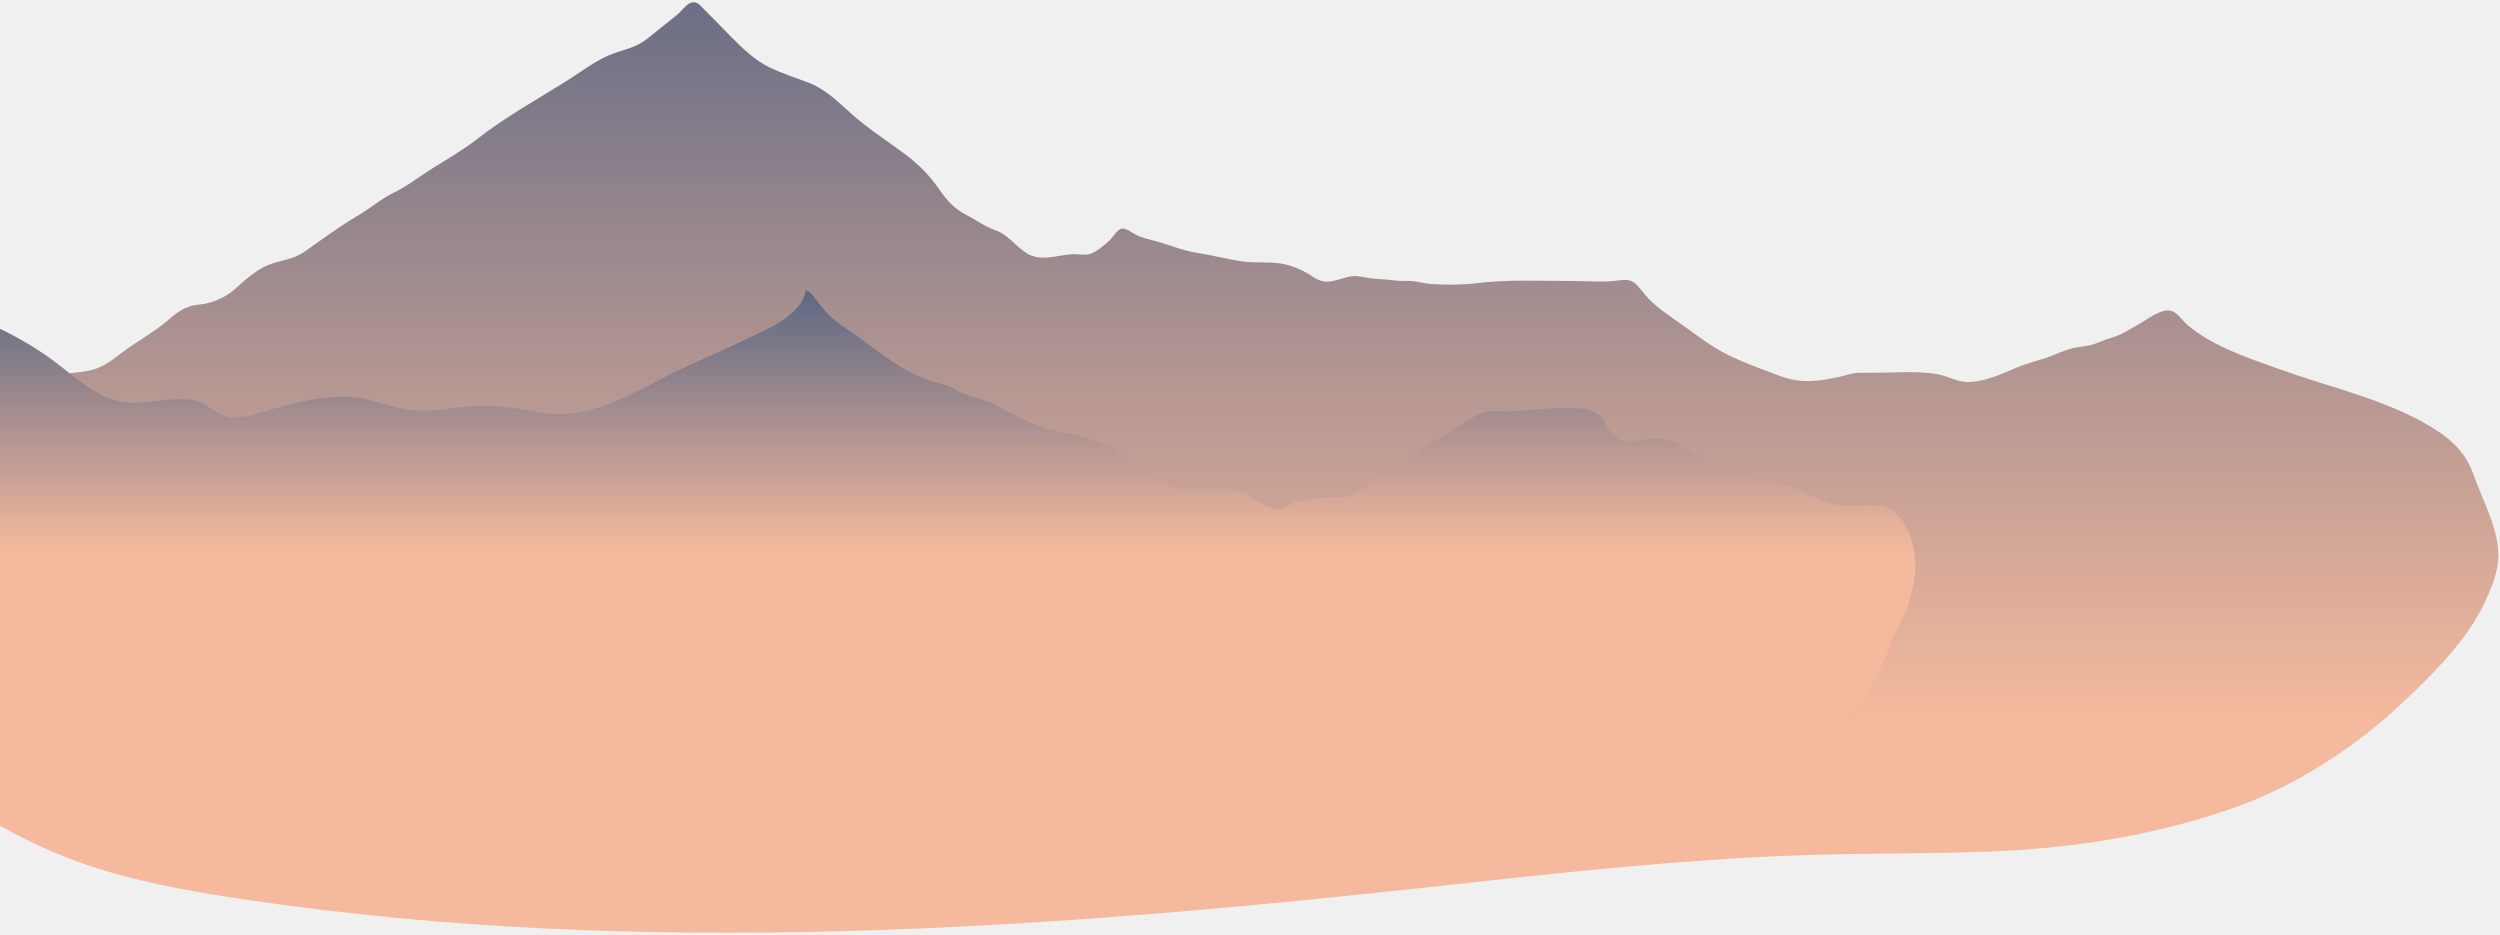
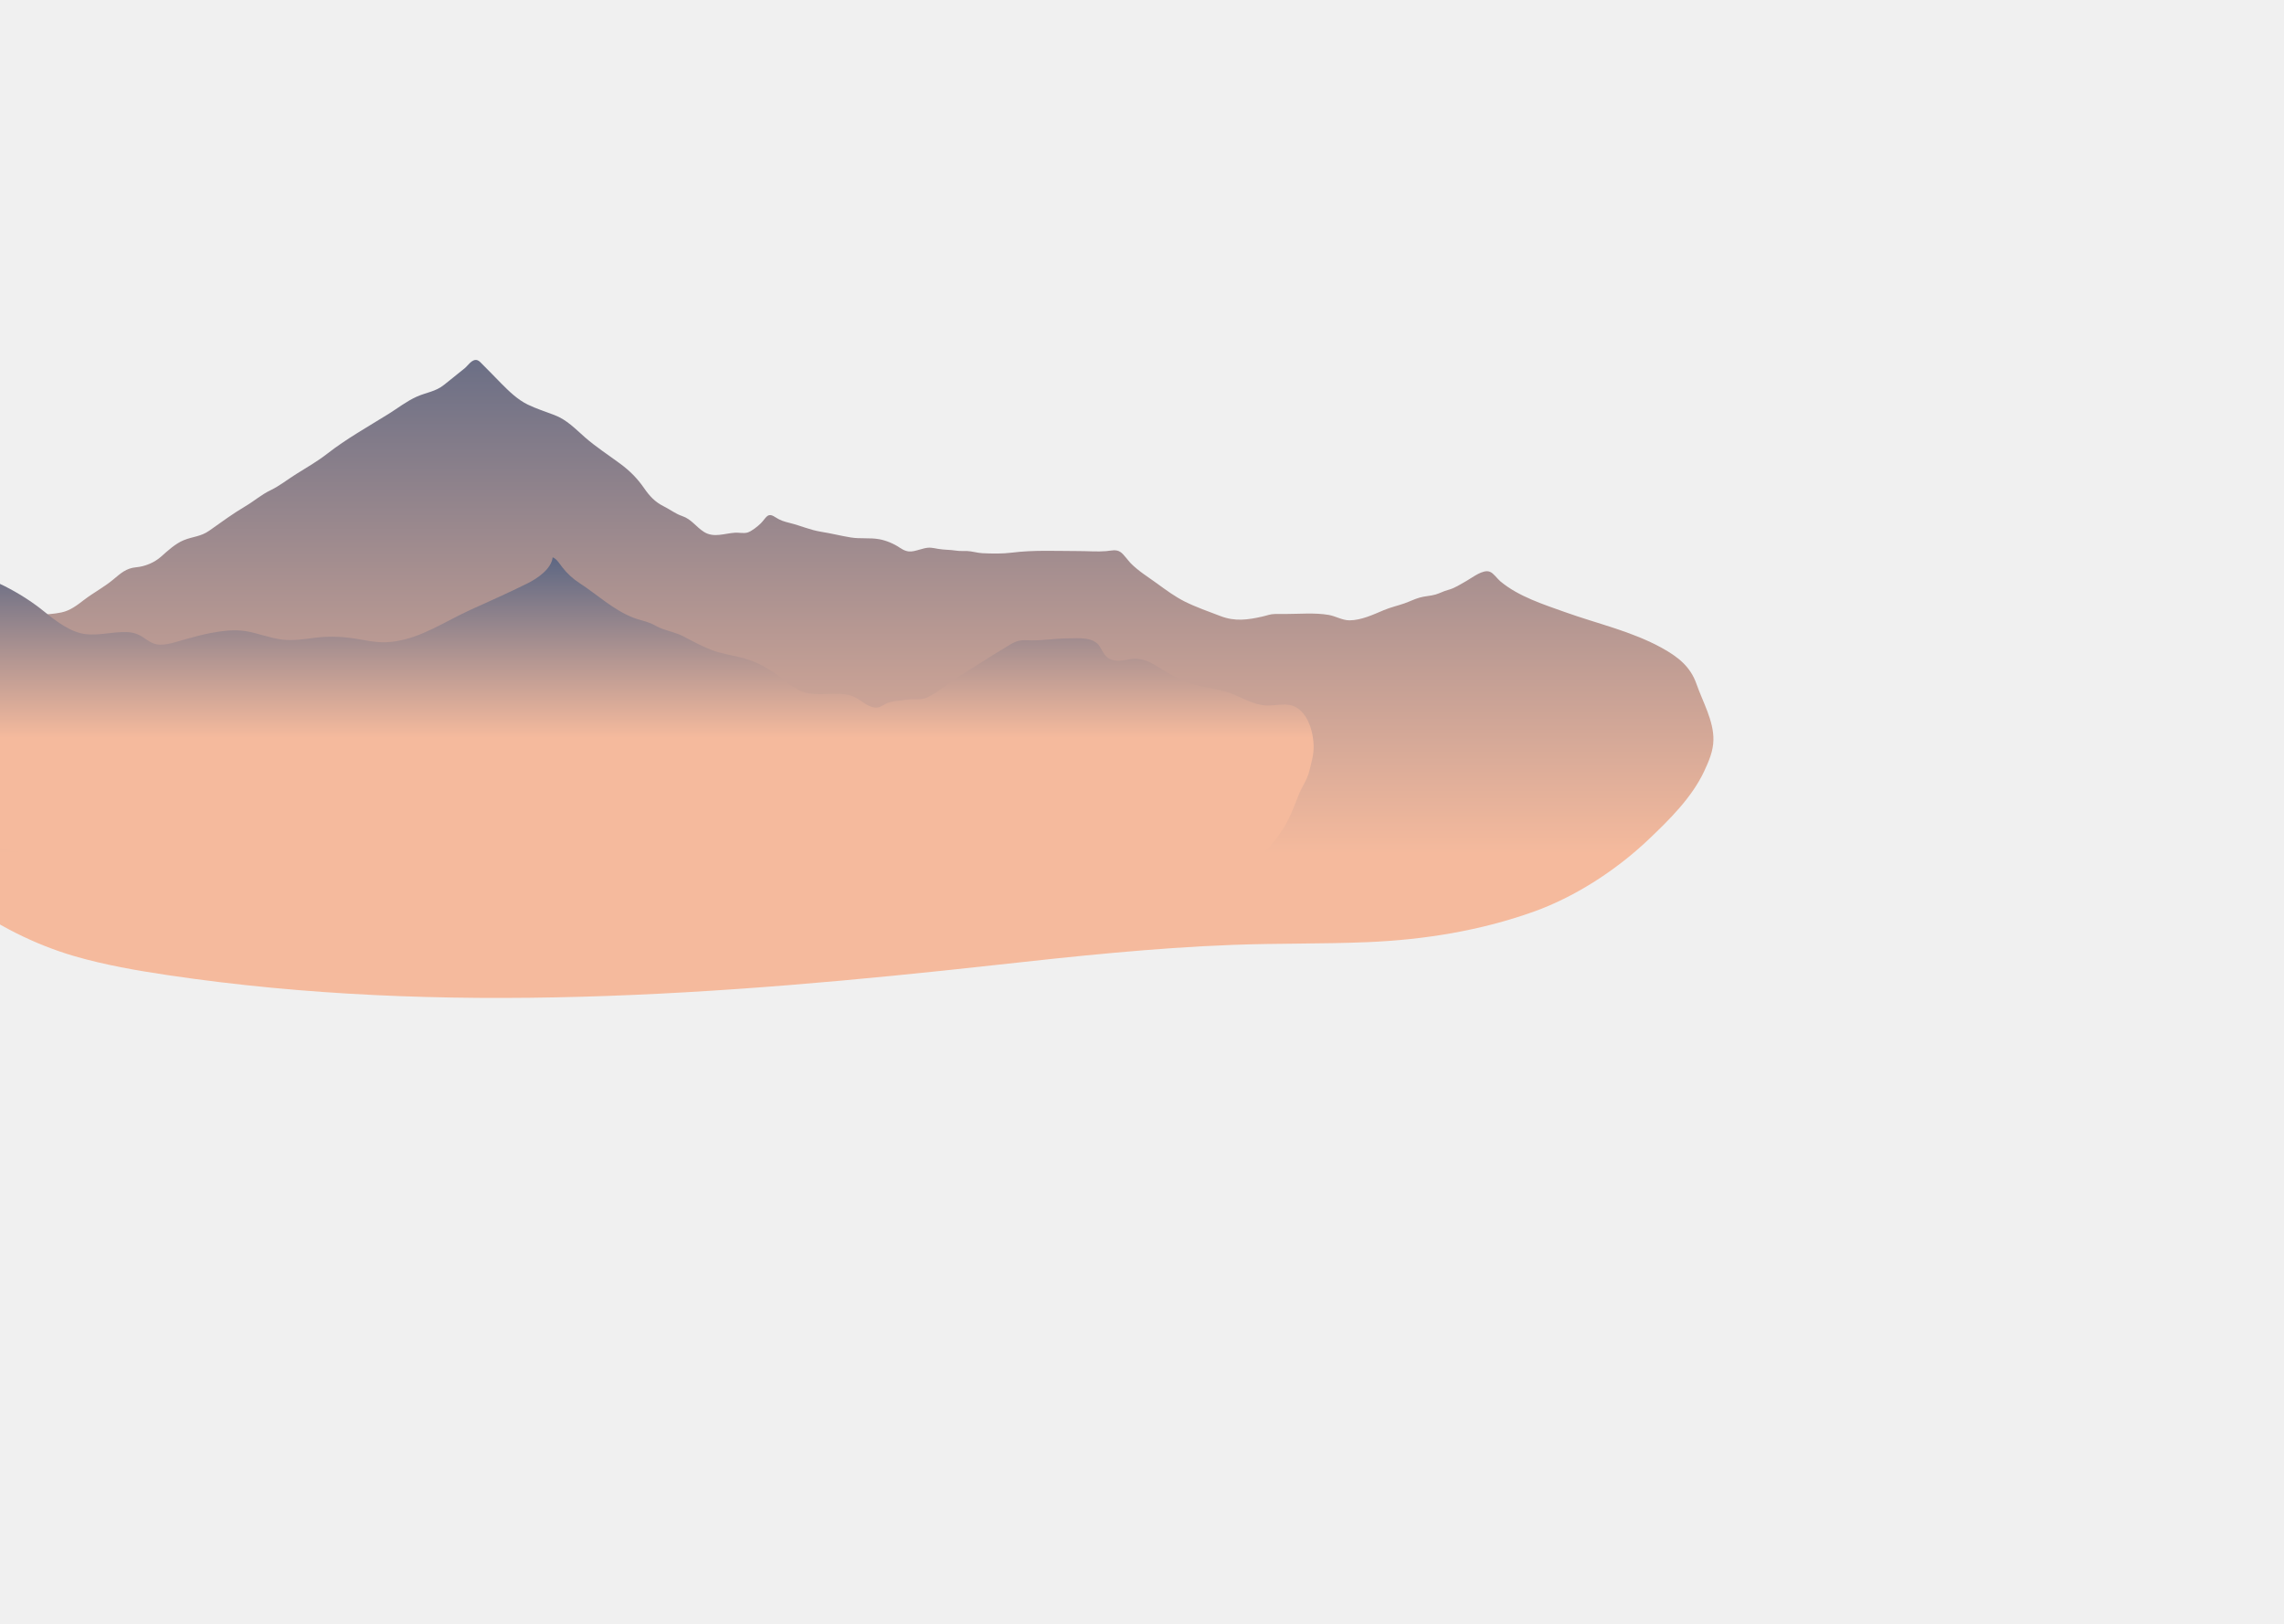
- <svg xmlns="http://www.w3.org/2000/svg" width="1081" height="404" viewBox="0 0 1081 404" fill="none">
-   <path d="M-19.84 175.167C-17.847 174.27 -15.791 173.614 -13.805 172.592C-11.584 171.452 -9.867 169.611 -7.59 168.489C-1.346 165.415 5.798 165.325 12.433 163.591C21.21 161.301 29.909 162.03 38.655 160.228C44.24 159.076 48.587 155.685 52.988 152.306C58.949 147.728 65.731 144.213 71.477 139.398C76.133 135.496 79.587 132.307 85.825 131.739C91.436 131.228 97.272 128.813 101.47 125.099C105.728 121.334 110.582 116.791 115.885 114.641C121.754 112.262 126.552 112.458 131.942 108.651C139.593 103.244 146.778 97.931 154.874 93.147C160.285 89.95 164.843 85.893 170.557 83.159C176.221 80.448 181.411 76.283 186.752 72.946C193.468 68.751 200.1 64.965 206.359 60.08C218.328 50.742 232.043 43.079 244.901 35.072C250.834 31.378 256.385 26.983 262.809 24.119C268.857 21.423 274.654 21.003 280.008 16.646C284.315 13.142 288.664 9.713 292.991 6.232C295.029 4.592 297.578 0.213 300.86 1.111C302.111 1.455 303.183 2.78 304.085 3.669C308.023 7.551 311.898 11.641 315.816 15.6C320.839 20.672 326.244 25.981 332.739 29.136C338.085 31.732 343.919 33.583 349.47 35.704C357.473 38.761 362.572 44.333 368.826 49.806C375.761 55.879 383.694 60.99 391.092 66.478C397.148 70.971 401.829 75.696 406.074 81.828C409.576 86.889 412.953 90.555 418.492 93.312C422.451 95.282 425.882 98.018 430.104 99.44C436.028 101.439 438.769 106.266 443.911 109.482C450.061 113.33 456.877 110.334 463.455 109.931C465.989 109.776 468.856 110.534 471.323 109.808C473.819 109.075 477.841 105.859 479.71 103.985C483.056 100.627 483.807 96.885 488.584 100.011C491.936 102.203 494.198 102.87 498.149 103.853C504.86 105.523 510.789 108.251 517.749 109.355C524.019 110.35 530.148 111.918 536.415 112.938C542.361 113.906 548.423 112.988 554.271 114.03C558.62 114.806 563.483 116.822 567.133 119.299C573.252 123.452 575.754 121.528 582.493 119.856C586.145 118.951 587.844 119.493 591.471 120.132C595.134 120.777 599.032 120.649 602.784 121.236C605.224 121.618 607.259 121.386 609.64 121.48C612.994 121.614 616.099 122.705 619.459 122.862C625.476 123.143 631.925 123.266 637.914 122.511C651.951 120.741 666.264 121.517 680.411 121.517C685.991 121.517 691.833 122.016 697.401 121.553C700.698 121.278 703.714 120.207 706.573 122.225C708.514 123.594 711.127 127.374 712.842 129.139C717.663 134.102 723.922 137.89 729.502 141.966C735 145.983 740.745 150.217 746.837 153.287C753.937 156.866 762.09 159.684 769.555 162.539C778.736 166.049 786.748 164.882 795.966 162.798C799.009 162.111 800.78 161.238 803.84 161.201C805.944 161.176 808.049 161.197 810.153 161.197C819.167 161.197 828.779 160.274 837.665 161.777C842.117 162.53 846.305 165.22 850.847 165.195C858.28 165.154 865.841 161.556 872.461 158.772C876.716 156.983 881.124 156.015 885.459 154.493C888.696 153.356 891.855 151.753 895.157 150.825C898.431 149.906 901.81 149.858 905.061 148.919C907.683 148.16 910.053 146.822 912.698 146.114C917.343 144.871 920.565 142.566 924.748 140.235C928.252 138.284 934.978 132.854 939.319 134.557C941.706 135.494 943.944 138.931 945.935 140.601C957.367 150.194 973.294 155.211 986.979 160.107C1007.2 167.339 1028.95 172.18 1047.83 182.638C1057.99 188.265 1065.77 194.358 1069.6 205.365C1073.49 216.53 1080.45 228.484 1080.27 240.585C1080.17 247.599 1077.4 254.031 1074.49 260.25C1066.7 276.95 1052.47 290.958 1039.27 303.49C1019.14 322.598 993.281 339.492 967.086 348.873C933.486 360.906 898.051 366.608 862.464 368.121C834.013 369.331 805.468 368.782 777.014 369.863C727.029 371.76 677.347 377.061 627.663 382.544C454.604 401.645 279.085 414.703 105.968 388.969C86.244 386.037 66.41 382.598 47.205 377.053C21.916 369.751 -3.455 356.885 -24.41 340.986C-35.797 332.344 -46.006 322.139 -51.422 308.523C-56.723 295.19 -58.733 281.103 -58.497 266.778C-58.242 251.272 -57.506 235.042 -54.561 219.786C-52.68 210.04 -46.013 201.83 -38.821 195.475C-36.127 193.096 -33.334 190.83 -30.684 188.4C-29.597 187.403 -26.825 185.489 -26.324 183.932C-26.026 183.01 -26.625 182.26 -26.464 181.421C-26.036 179.17 -24.625 177.999 -22.73 176.728C-21.789 176.106 -20.821 175.607 -19.84 175.167Z" fill="url(#paint0_linear_189_473)" />
-   <path d="M816.257 219.592C815.558 219.264 814.823 218.989 814.051 218.776C809.694 217.576 803.255 219.024 798.687 218.891C789.083 218.613 780.845 212.2 771.677 209.81C765.006 208.07 758.085 207.304 751.507 205.263C746.409 203.681 741.613 201.225 736.94 198.67C729.148 194.411 722.4 188.162 712.994 189.615C708.891 190.249 704.914 191.452 700.84 190.032C696.697 188.586 695.683 185.431 693.475 181.868C689.46 175.392 680.102 176.563 673.344 176.569C665.537 176.574 658.005 177.932 650.246 177.84C647.706 177.809 644.993 177.529 642.491 178.07C638.922 178.842 635.539 181.355 632.44 183.191C623.408 188.542 614.634 194.394 605.727 199.916C598.721 204.259 592.026 210.23 584.622 213.797C580.531 215.769 576.222 214.473 571.906 215.245C567.308 216.069 562.456 215.737 558.341 217.876C555.957 219.116 554.434 220.533 551.422 220.166C545.906 219.494 541.87 214.252 536.475 212.659C526.625 209.75 515.399 213.636 505.918 210.149C500.398 208.12 495.938 204.028 491.301 200.557C484.658 195.584 477.417 191.529 469.415 189.243C462.614 187.3 455.491 186.528 448.869 183.98C442.782 181.637 437.028 178.621 431.301 175.54C426.316 172.857 421.132 172.062 415.998 169.912C414.048 169.094 412.264 167.913 410.302 167.095C406.773 165.625 403.023 164.985 399.454 163.601C386.642 158.632 376.798 149.145 365.497 141.796C361.117 138.948 357.684 135.78 354.495 131.704C352.853 129.605 350.885 126.263 348.418 125.472C347.706 132.783 338.665 138.85 332.795 141.778C320.935 147.694 308.772 153.077 296.697 158.546C281.074 165.623 266.281 175.958 248.941 178.498C241.119 179.644 235.25 178.777 227.683 177.358C218.064 175.555 208.347 174.935 198.624 176.175C191.748 177.052 184.997 178.172 178.064 177.352C170.1 176.409 162.946 173.362 155.14 172.053C147.675 170.801 140.008 171.874 132.616 173.239C127.614 174.163 122.628 175.601 117.707 176.903C112.274 178.339 104.78 181.363 98.897 180.357C94.659 179.633 91.826 176.607 88.176 174.689C84.437 172.725 80.847 172.483 76.696 172.629C69.21 172.894 61.925 174.689 54.391 173.952C44.801 173.013 35.253 165.676 28.12 159.867C11.973 146.716 -5.76 138.691 -25.229 131.973C-29.008 130.669 -35.056 127.184 -38.755 130.364C-40.908 132.213 -43.463 142.009 -43.554 142.306C-47.768 156.028 -51.412 169.939 -55.462 183.713C-61.636 204.712 -68.095 225.724 -73.081 247.052C-76.147 260.169 -79.218 274.972 -69.182 286.06C-64.833 290.864 -58.086 293.764 -52.243 295.747C-43.411 298.746 -33.892 301.063 -24.887 303.183C6.295 310.523 37.726 317.068 69.335 322.27C107.23 328.504 145.251 334.573 183.239 340.21C222.758 346.076 263.235 351.076 303.158 353.157C385.891 357.467 469.186 352.425 551.529 344.277C602.97 339.187 653.992 330.679 705.855 332.985C718.431 333.544 730.971 334.64 743.539 335.312C757.981 336.086 769.92 331.666 782.016 323.898C792.526 317.147 801.375 308.125 808.277 297.732C813.006 290.611 815.767 282.931 818.878 275.042C820.773 270.238 824.094 265.751 825.344 260.766C826.719 255.287 828.341 250.016 828.219 244.314C828.034 235.96 824.862 223.637 816.257 219.592Z" fill="url(#paint1_linear_189_473)" />
+ <svg xmlns="http://www.w3.org/2000/svg" width="1440" height="1024" viewBox="0 0 1440 1024" fill="none">
+   <g clip-path="url(#clip0_189_18)">
+     <path d="M-19.84 401.167C-17.847 400.27 -15.791 399.614 -13.805 398.592C-11.584 397.452 -9.867 395.611 -7.59 394.489C-1.346 391.415 5.798 391.325 12.433 389.591C21.21 387.301 29.909 388.03 38.655 386.228C44.24 385.076 48.587 381.685 52.988 378.306C58.949 373.728 65.731 370.213 71.477 365.398C76.133 361.496 79.587 358.307 85.825 357.739C91.436 357.228 97.272 354.813 101.47 351.099C105.728 347.334 110.582 342.791 115.885 340.641C121.754 338.262 126.552 338.458 131.942 334.651C139.593 329.244 146.778 323.931 154.874 319.147C160.285 315.95 164.843 311.893 170.557 309.159C176.221 306.448 181.411 302.283 186.752 298.946C193.468 294.751 200.1 290.965 206.359 286.08C218.328 276.742 232.043 269.079 244.901 261.072C250.834 257.378 256.385 252.983 262.809 250.119C268.857 247.423 274.654 247.003 280.008 242.646C284.315 239.142 288.664 235.713 292.991 232.232C295.029 230.592 297.578 226.213 300.86 227.111C302.111 227.455 303.183 228.78 304.085 229.669C308.023 233.551 311.898 237.641 315.816 241.6C320.839 246.672 326.244 251.981 332.739 255.136C338.085 257.732 343.919 259.582 349.47 261.704C357.473 264.761 362.572 270.333 368.826 275.806C375.761 281.879 383.694 286.99 391.092 292.478C397.148 296.971 401.829 301.696 406.074 307.828C409.576 312.889 412.953 316.555 418.492 319.312C422.451 321.282 425.882 324.018 430.104 325.44C436.028 327.439 438.769 332.266 443.911 335.482C450.061 339.33 456.877 336.334 463.455 335.931C465.989 335.776 468.856 336.534 471.323 335.808C473.819 335.075 477.841 331.859 479.71 329.985C483.056 326.627 483.807 322.885 488.584 326.011C491.936 328.203 494.198 328.87 498.149 329.853C504.86 331.523 510.789 334.251 517.749 335.355C524.019 336.35 530.148 337.918 536.415 338.938C542.361 339.906 548.423 338.988 554.271 340.03C558.62 340.806 563.483 342.822 567.133 345.299C573.252 349.452 575.754 347.528 582.493 345.856C586.145 344.951 587.844 345.493 591.471 346.132C595.134 346.777 599.032 346.649 602.784 347.236C605.224 347.618 607.259 347.386 609.64 347.48C612.994 347.614 616.099 348.705 619.459 348.862C625.476 349.143 631.925 349.266 637.914 348.511C651.951 346.741 666.264 347.517 680.411 347.517C685.991 347.517 691.833 348.016 697.401 347.553C700.698 347.278 703.714 346.207 706.573 348.225C708.514 349.594 711.127 353.374 712.842 355.139C717.663 360.102 723.922 363.89 729.502 367.966C735 371.983 740.745 376.217 746.837 379.287C753.937 382.866 762.09 385.684 769.555 388.539C778.736 392.049 786.748 390.882 795.966 388.798C799.009 388.111 800.78 387.238 803.84 387.201C805.944 387.176 808.049 387.197 810.153 387.197C819.167 387.197 828.779 386.274 837.665 387.777C842.117 388.53 846.305 391.22 850.847 391.195C858.28 391.154 865.841 387.556 872.461 384.772C876.716 382.983 881.124 382.015 885.459 380.493C888.696 379.356 891.855 377.753 895.157 376.825C898.431 375.906 901.81 375.858 905.061 374.919C907.683 374.16 910.053 372.822 912.698 372.114C917.343 370.871 920.565 368.566 924.748 366.235C928.252 364.284 934.978 358.854 939.319 360.557C941.706 361.494 943.944 364.931 945.935 366.601C957.367 376.194 973.294 381.211 986.979 386.107C1007.2 393.339 1028.95 398.18 1047.83 408.638C1057.99 414.265 1065.77 420.358 1069.6 431.365C1073.49 442.53 1080.45 454.484 1080.27 466.585C1080.17 473.599 1077.4 480.031 1074.49 486.25C1066.7 502.95 1052.47 516.958 1039.27 529.49C1019.14 548.598 993.281 565.492 967.086 574.873C933.486 586.906 898.051 592.608 862.464 594.121C834.013 595.331 805.468 594.782 777.014 595.863C727.029 597.76 677.347 603.061 627.663 608.544C454.604 627.645 279.085 640.703 105.968 614.969C86.244 612.037 66.41 608.598 47.205 603.053C21.916 595.751 -3.455 582.885 -24.41 566.986C-35.797 558.344 -46.006 548.139 -51.422 534.523C-56.723 521.19 -58.733 507.103 -58.497 492.778C-58.242 477.272 -57.506 461.042 -54.561 445.786C-52.68 436.04 -46.013 427.83 -38.821 421.475C-36.127 419.096 -33.334 416.83 -30.684 414.4C-29.597 413.403 -26.825 411.489 -26.324 409.932C-26.026 409.01 -26.625 408.26 -26.464 407.421C-26.036 405.17 -24.625 403.999 -22.73 402.728C-21.789 402.106 -20.821 401.607 -19.84 401.167Z" fill="url(#paint0_linear_189_18)" />
+     <path d="M816.257 445.592C815.558 445.264 814.823 444.989 814.051 444.776C809.694 443.576 803.255 445.024 798.687 444.891C789.083 444.613 780.845 438.2 771.677 435.81C765.006 434.07 758.085 433.304 751.507 431.263C746.409 429.681 741.613 427.225 736.94 424.67C729.148 420.411 722.4 414.162 712.994 415.615C708.891 416.249 704.914 417.452 700.84 416.032C696.697 414.586 695.683 411.431 693.475 407.868C689.46 401.392 680.102 402.563 673.344 402.569C665.537 402.574 658.005 403.932 650.246 403.84C647.706 403.809 644.993 403.529 642.491 404.07C638.922 404.842 635.539 407.355 632.44 409.191C623.408 414.542 614.634 420.394 605.727 425.916C598.721 430.259 592.026 436.23 584.622 439.797C580.531 441.769 576.222 440.473 571.906 441.245C567.308 442.069 562.456 441.737 558.341 443.876C555.957 445.116 554.434 446.533 551.422 446.166C545.906 445.494 541.87 440.252 536.475 438.659C526.625 435.75 515.399 439.636 505.918 436.149C500.398 434.12 495.938 430.028 491.301 426.557C484.658 421.584 477.417 417.529 469.415 415.243C462.614 413.3 455.491 412.528 448.869 409.98C442.782 407.637 437.028 404.621 431.301 401.54C426.316 398.857 421.132 398.062 415.998 395.912C414.048 395.094 412.264 393.913 410.302 393.095C406.773 391.625 403.023 390.985 399.454 389.601C386.642 384.632 376.798 375.145 365.497 367.796C361.117 364.948 357.684 361.78 354.495 357.704C352.853 355.605 350.885 352.263 348.418 351.472C347.706 358.783 338.665 364.85 332.795 367.778C320.935 373.694 308.772 379.077 296.697 384.546C281.074 391.623 266.281 401.958 248.941 404.498C241.119 405.644 235.25 404.777 227.683 403.358C218.064 401.555 208.347 400.935 198.624 402.175C191.748 403.052 184.997 404.172 178.064 403.352C170.1 402.409 162.946 399.362 155.14 398.053C147.675 396.801 140.008 397.874 132.616 399.239C127.614 400.163 122.628 401.601 117.707 402.903C112.274 404.339 104.78 407.363 98.897 406.357C94.659 405.633 91.826 402.607 88.176 400.689C84.437 398.725 80.847 398.483 76.696 398.629C69.21 398.894 61.925 400.689 54.391 399.952C44.801 399.013 35.253 391.676 28.12 385.867C11.973 372.716 -5.76 364.691 -25.229 357.973C-29.008 356.669 -35.056 353.184 -38.755 356.364C-40.908 358.213 -43.463 368.009 -43.554 368.306C-47.768 382.028 -51.412 395.939 -55.462 409.713C-61.636 430.712 -68.095 451.724 -73.081 473.052C-76.147 486.169 -79.218 500.972 -69.182 512.06C-64.833 516.864 -58.086 519.764 -52.243 521.747C-43.411 524.746 -33.892 527.063 -24.887 529.183C6.295 536.523 37.726 543.068 69.335 548.27C107.23 554.504 145.251 560.573 183.239 566.21C222.758 572.076 263.235 577.076 303.158 579.157C385.891 583.467 469.186 578.425 551.529 570.277C602.97 565.187 653.992 556.679 705.855 558.985C718.431 559.544 730.971 560.64 743.539 561.312C757.981 562.086 769.92 557.666 782.016 549.898C792.526 543.147 801.375 534.125 808.277 523.732C813.006 516.611 815.767 508.931 818.878 501.042C820.773 496.238 824.094 491.751 825.344 486.766C826.719 481.287 828.341 476.016 828.219 470.314C828.034 461.96 824.862 449.637 816.257 445.592Z" fill="url(#paint1_linear_189_18)" />
+   </g>
  <defs>
-     <linearGradient id="paint0_linear_189_473" x1="510.882" y1="-31.44" x2="510.882" y2="312.374" gradientUnits="userSpaceOnUse">
+     <linearGradient id="paint0_linear_189_18" x1="510.882" y1="194.56" x2="510.882" y2="538.374" gradientUnits="userSpaceOnUse">
      <stop stop-color="#5D6783" />
      <stop offset="1" stop-color="#F5BA9D" />
    </linearGradient>
-     <linearGradient id="paint1_linear_189_473" x1="376.085" y1="125.471" x2="376.085" y2="239.398" gradientUnits="userSpaceOnUse">
+     <linearGradient id="paint1_linear_189_18" x1="376.085" y1="351.471" x2="376.085" y2="465.398" gradientUnits="userSpaceOnUse">
      <stop stop-color="#5D6783" />
      <stop offset="1" stop-color="#F5BA9D" />
    </linearGradient>
+     <clipPath id="clip0_189_18">
+       <rect width="1440" height="1024" fill="white" />
+     </clipPath>
  </defs>
</svg>
